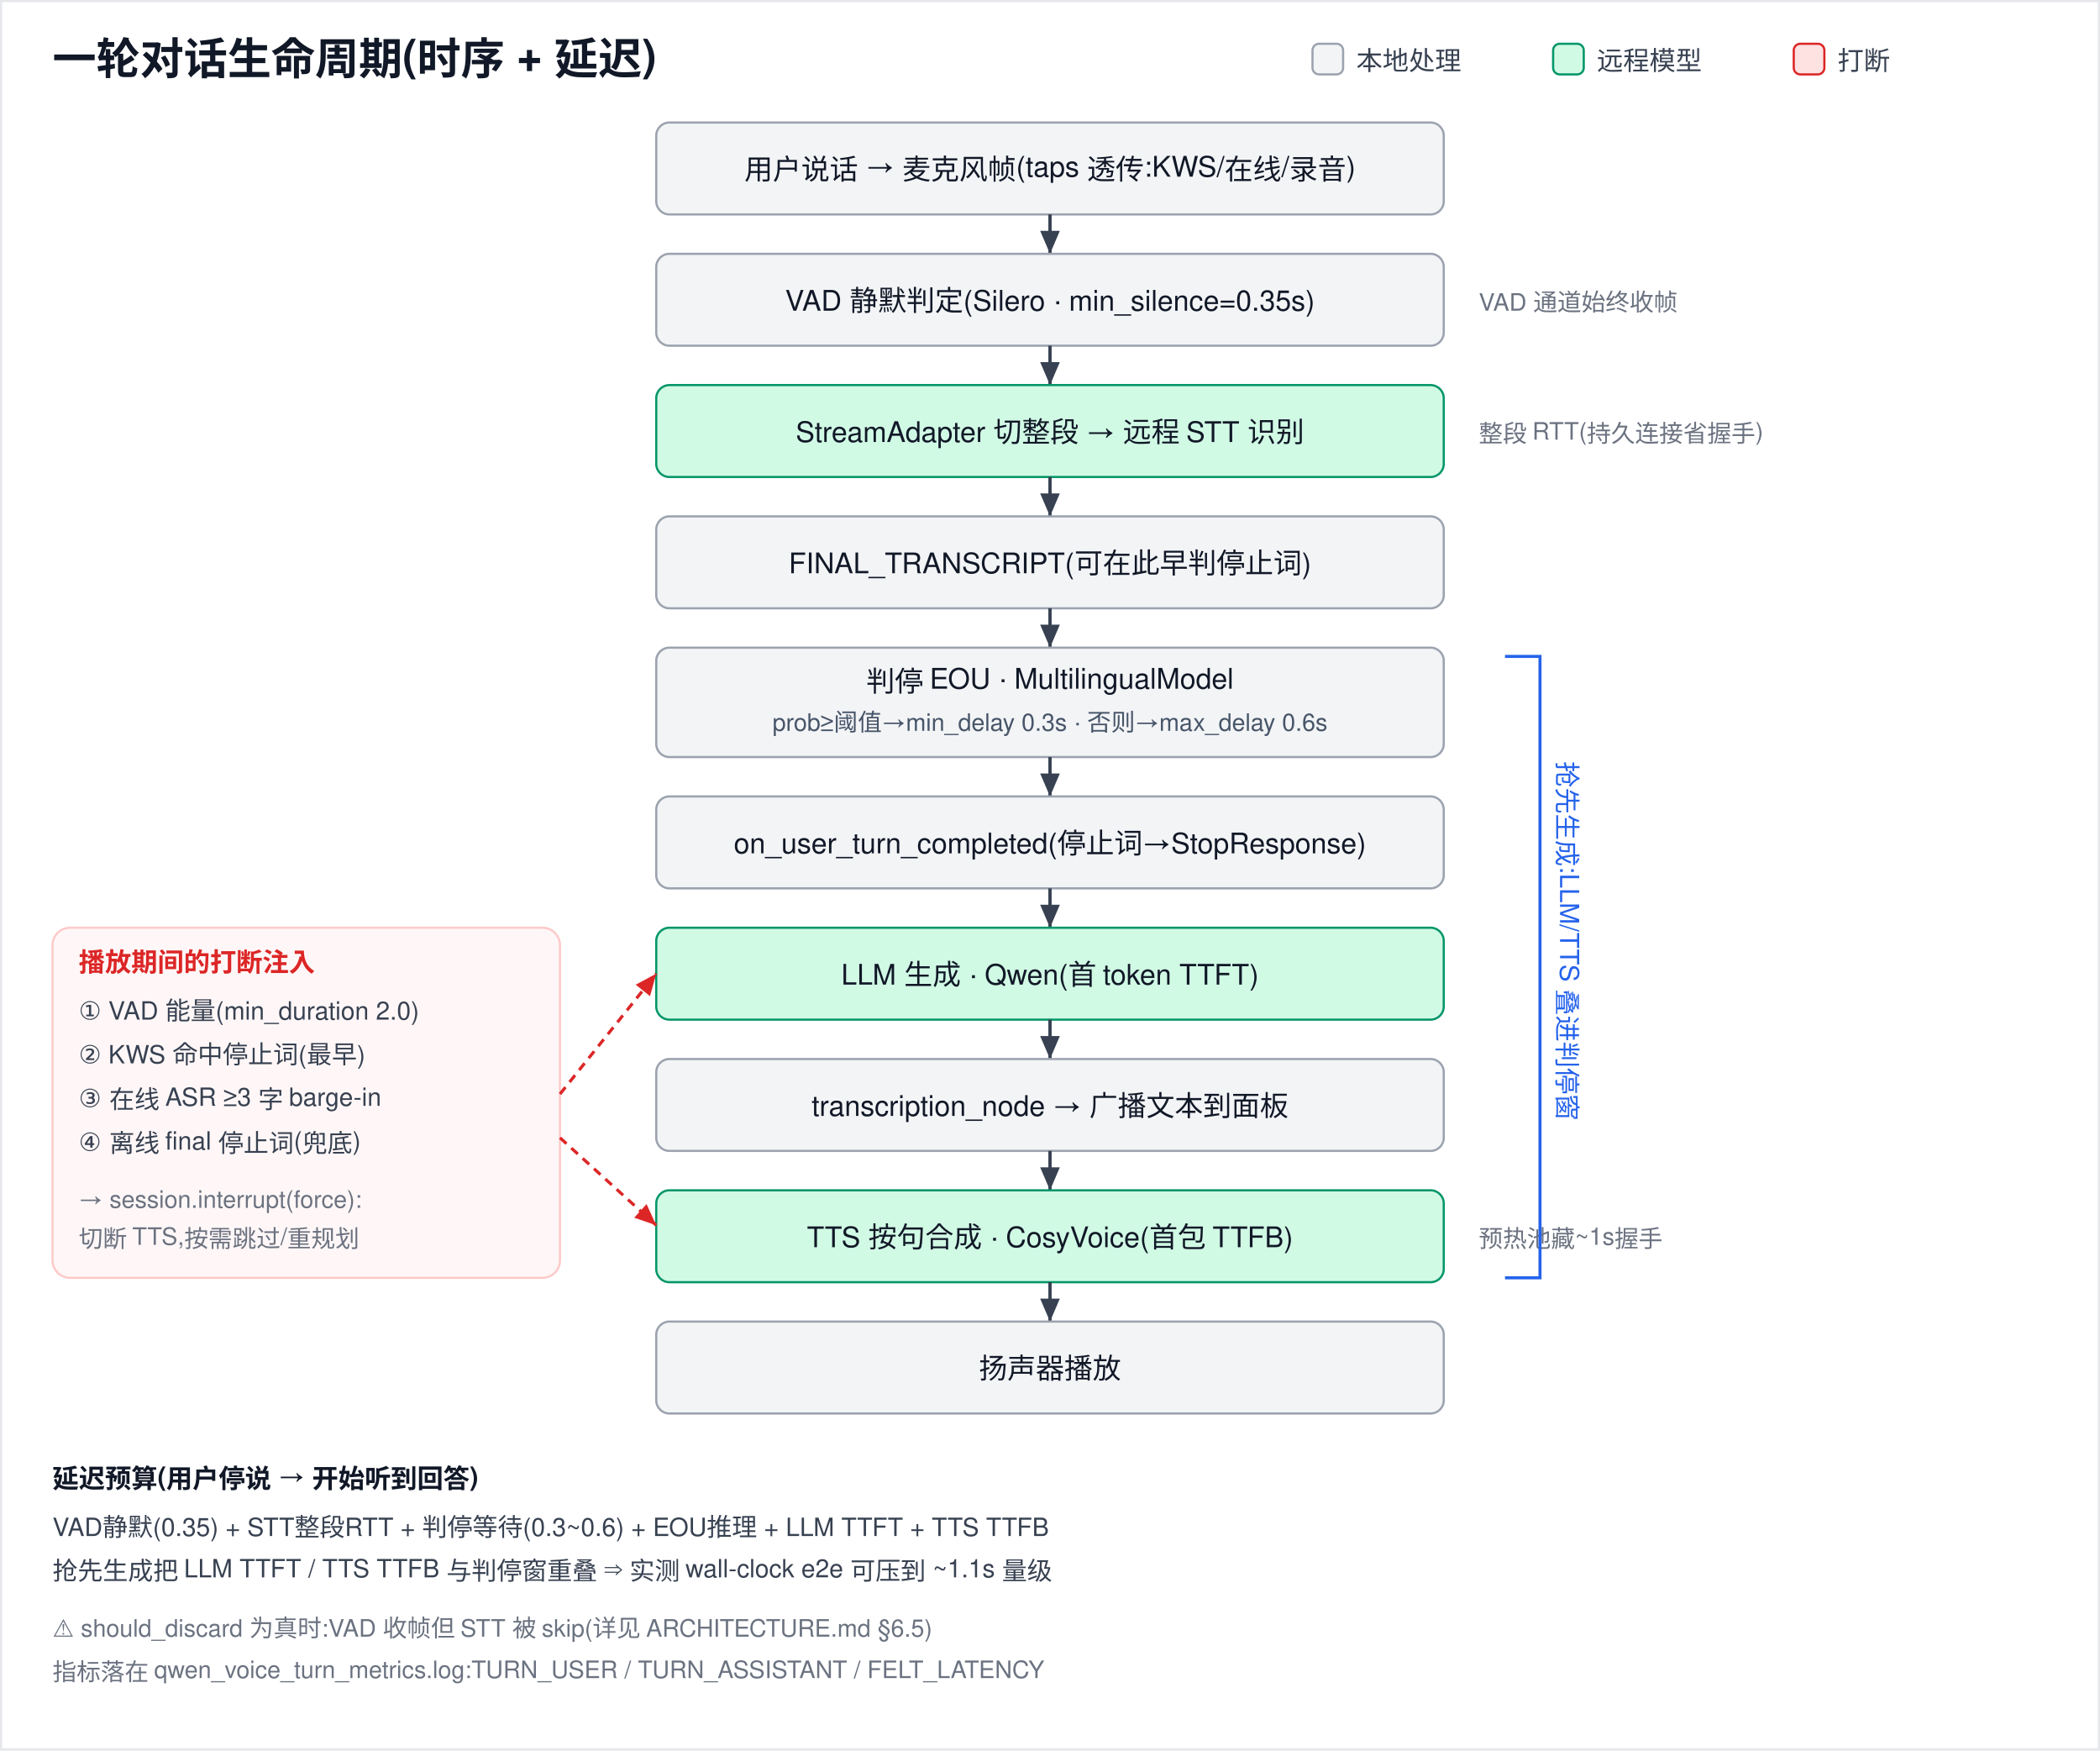
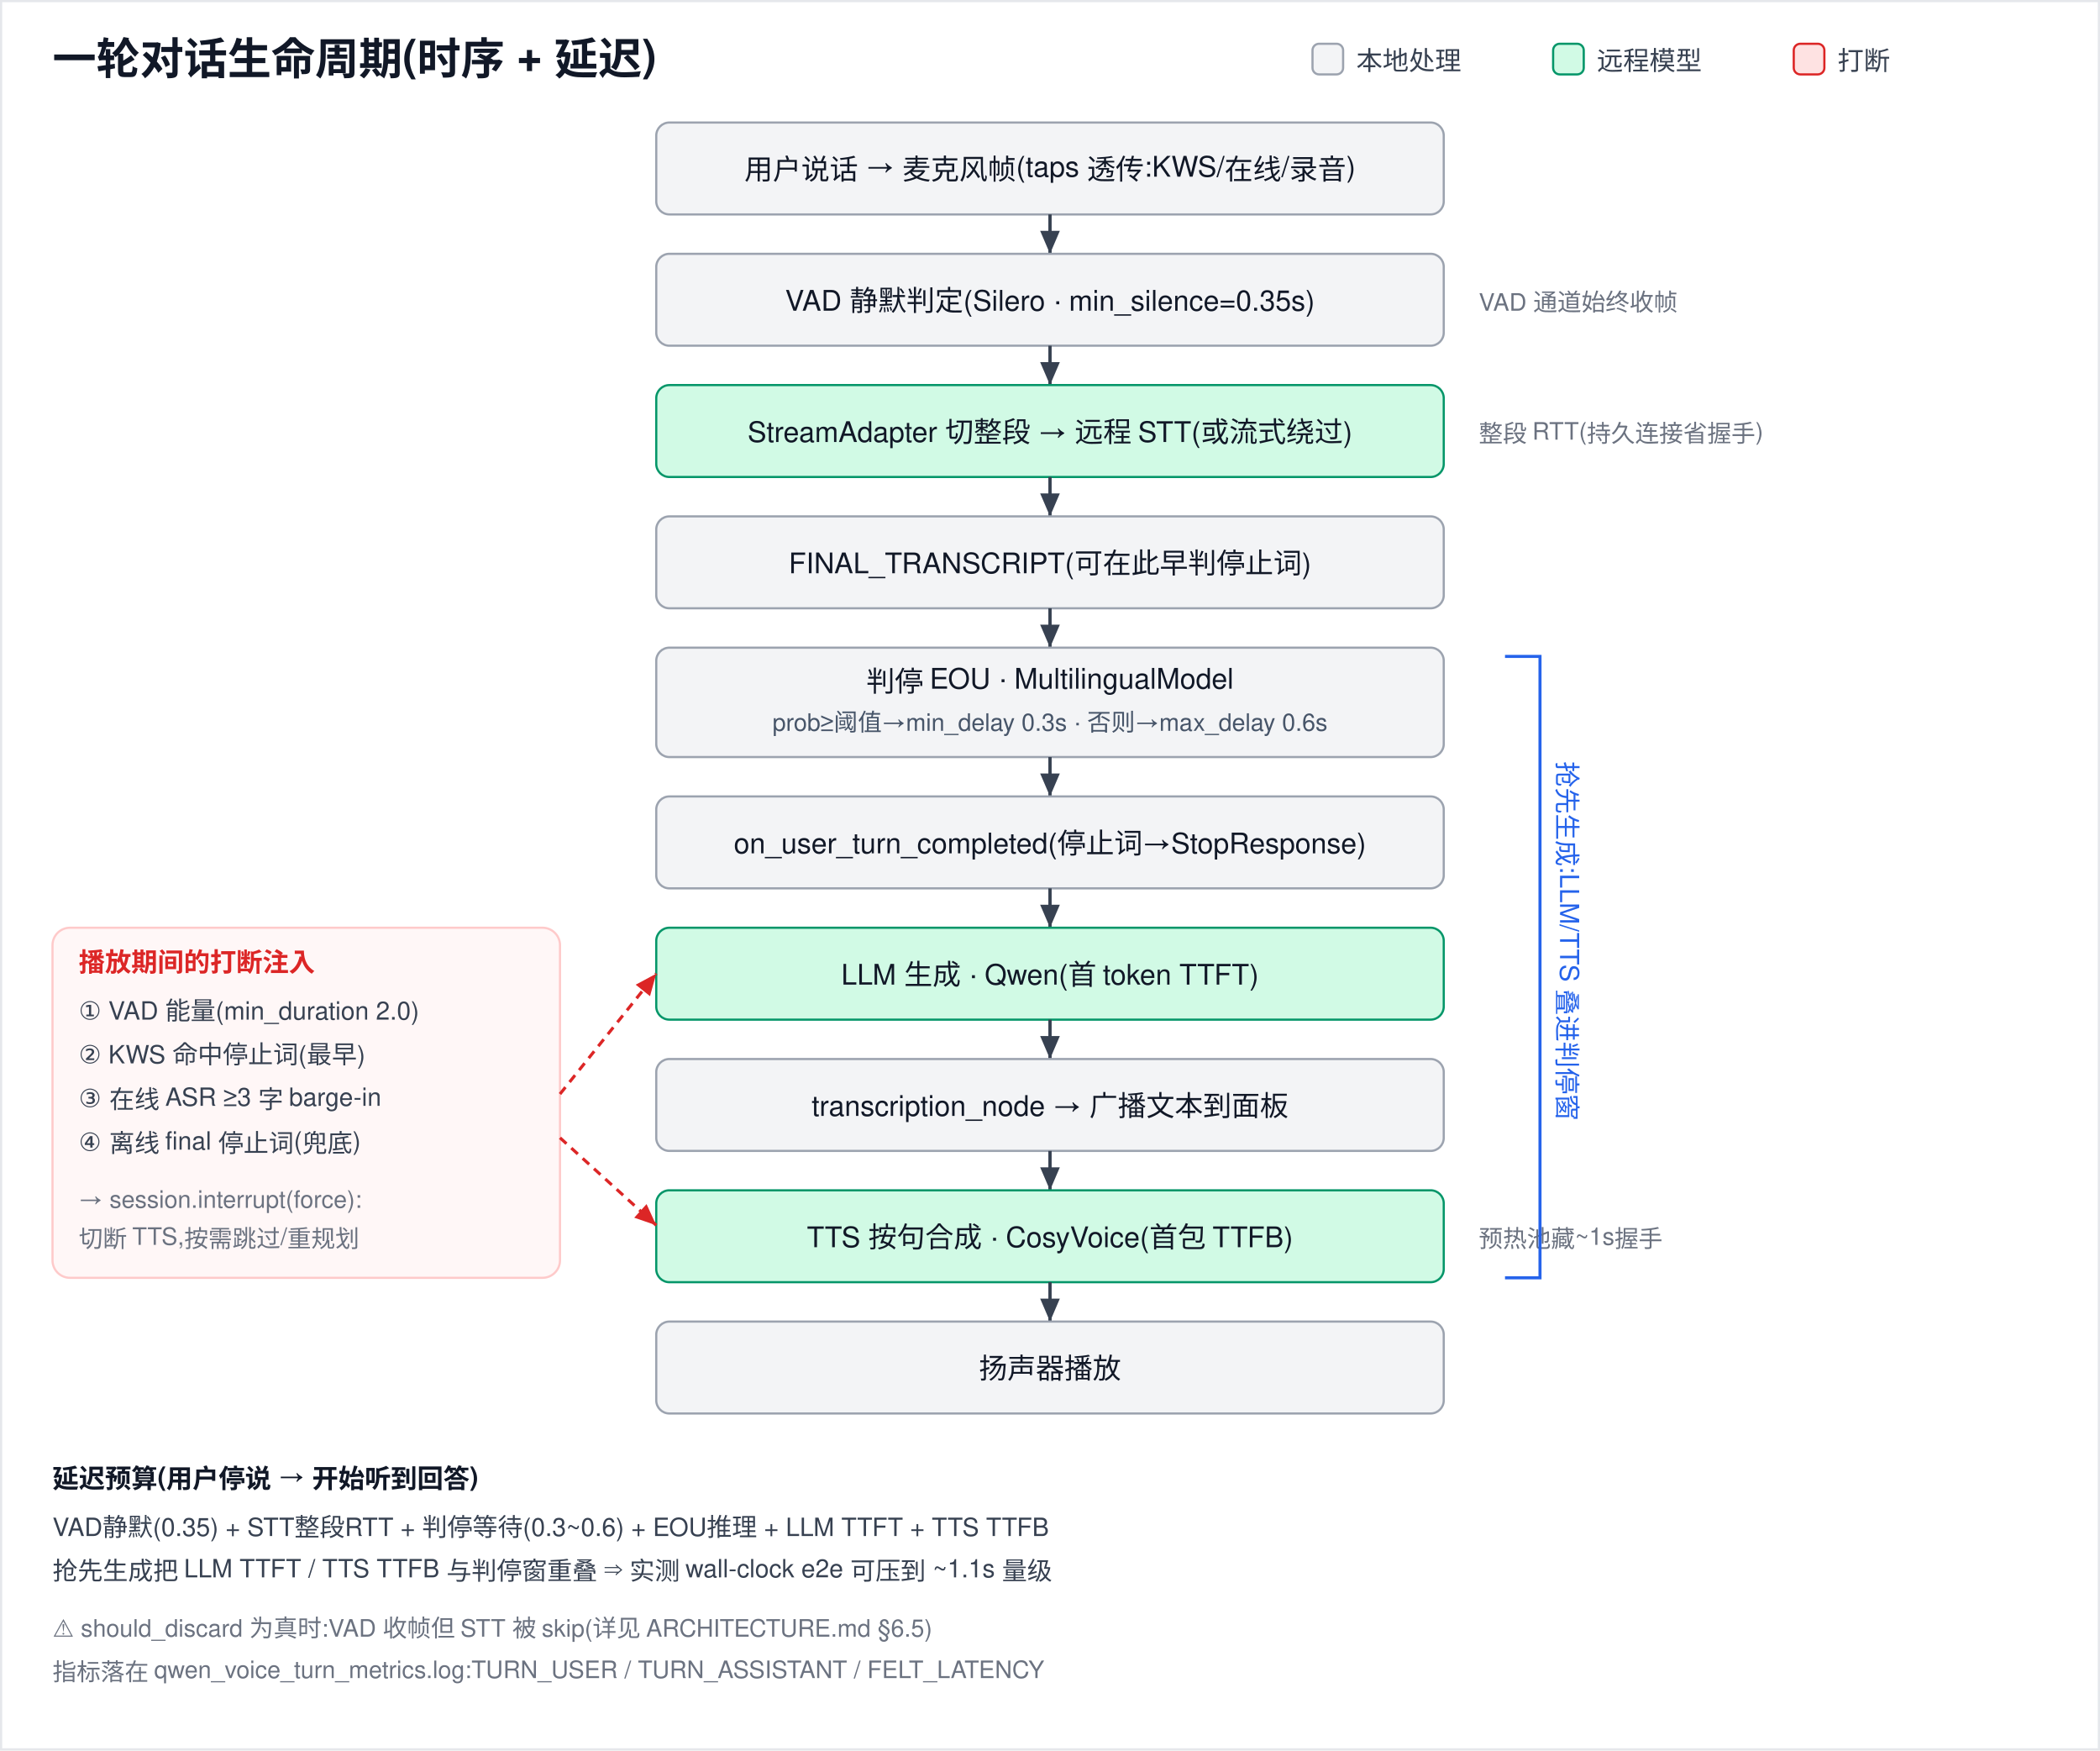
<svg xmlns="http://www.w3.org/2000/svg" viewBox="0 0 960 800" font-family="Segoe UI, Helvetica, Arial, sans-serif" role="img" aria-labelledby="t d">
  <rect x="0" y="0" width="960" height="800" fill="#ffffff" />
  <rect x="0.5" y="0.5" width="959" height="799" fill="none" stroke="#e5e7eb" />
  <defs>
    <marker id="a" markerWidth="9" markerHeight="9" refX="7" refY="3" orient="auto">
      <path d="M0,0 L7,3 L0,6 Z" fill="#374151" />
    </marker>
    <marker id="ar" markerWidth="9" markerHeight="9" refX="7" refY="3" orient="auto">
      <path d="M0,0 L7,3 L0,6 Z" fill="#dc2626" />
    </marker>
  </defs>
  <text x="24" y="34" font-size="20" font-weight="700" fill="#111827">一轮对话生命周期(时序 + 延迟)</text>
  <g font-size="12" fill="#374151">
    <rect x="600" y="20" width="14" height="14" rx="3" fill="#f3f4f6" stroke="#9ca3af" />
    <text x="620" y="32">本地处理</text>
    <rect x="710" y="20" width="14" height="14" rx="3" fill="#d1fae5" stroke="#059669" />
    <text x="730" y="32">远程模型</text>
    <rect x="820" y="20" width="14" height="14" rx="3" fill="#fee2e2" stroke="#dc2626" />
    <text x="840" y="32">打断</text>
  </g>
  <rect x="300" y="56" width="360" height="42" rx="6" fill="#f3f4f6" stroke="#9ca3af" />
  <text x="480" y="82" font-size="13" fill="#111827" text-anchor="middle">用户说话 → 麦克风帧(taps 透传:KWS/在线/录音)</text>
  <line x1="480" y1="98" x2="480" y2="116" stroke="#374151" stroke-width="1.5" marker-end="url(#a)" />
  <rect x="300" y="116" width="360" height="42" rx="6" fill="#f3f4f6" stroke="#9ca3af" />
  <text x="480" y="142" font-size="13" fill="#111827" text-anchor="middle">VAD 静默判定(Silero · min_silence=0.35s)</text>
  <text x="676" y="142" font-size="11" fill="#6b7280">VAD 通道始终收帧</text>
  <line x1="480" y1="158" x2="480" y2="176" stroke="#374151" stroke-width="1.5" marker-end="url(#a)" />
  <rect x="300" y="176" width="360" height="42" rx="6" fill="#d1fae5" stroke="#059669" />
-   <text x="480" y="202" font-size="13" fill="#111827" text-anchor="middle">StreamAdapter 切整段 → 远程 STT 识别</text>
+   <text x="480" y="202" font-size="13" fill="#111827" text-anchor="middle">StreamAdapter 切整段 → 远程 STT(或流式绕过)</text>
  <text x="676" y="202" font-size="11" fill="#6b7280">整段 RTT(持久连接省握手)</text>
  <line x1="480" y1="218" x2="480" y2="236" stroke="#374151" stroke-width="1.5" marker-end="url(#a)" />
  <rect x="300" y="236" width="360" height="42" rx="6" fill="#f3f4f6" stroke="#9ca3af" />
  <text x="480" y="262" font-size="13" fill="#111827" text-anchor="middle">FINAL_TRANSCRIPT(可在此早判停止词)</text>
  <line x1="480" y1="278" x2="480" y2="296" stroke="#374151" stroke-width="1.5" marker-end="url(#a)" />
  <rect x="300" y="296" width="360" height="50" rx="6" fill="#f3f4f6" stroke="#9ca3af" />
  <text x="480" y="316" font-size="13" fill="#111827" text-anchor="middle">判停 EOU · MultilingualModel</text>
  <text x="480" y="334" font-size="11" fill="#475569" text-anchor="middle">prob≥阈值→min_delay 0.3s · 否则→max_delay 0.6s</text>
  <line x1="480" y1="346" x2="480" y2="364" stroke="#374151" stroke-width="1.5" marker-end="url(#a)" />
  <rect x="300" y="364" width="360" height="42" rx="6" fill="#f3f4f6" stroke="#9ca3af" />
  <text x="480" y="390" font-size="13" fill="#111827" text-anchor="middle">on_user_turn_completed(停止词→StopResponse)</text>
  <line x1="480" y1="406" x2="480" y2="424" stroke="#374151" stroke-width="1.5" marker-end="url(#a)" />
  <rect x="300" y="424" width="360" height="42" rx="6" fill="#d1fae5" stroke="#059669" />
  <text x="480" y="450" font-size="13" fill="#111827" text-anchor="middle">LLM 生成 · Qwen(首 token TTFT)</text>
  <line x1="480" y1="466" x2="480" y2="484" stroke="#374151" stroke-width="1.5" marker-end="url(#a)" />
  <rect x="300" y="484" width="360" height="42" rx="6" fill="#f3f4f6" stroke="#9ca3af" />
  <text x="480" y="510" font-size="13" fill="#111827" text-anchor="middle">transcription_node → 广播文本到面板</text>
  <line x1="480" y1="526" x2="480" y2="544" stroke="#374151" stroke-width="1.5" marker-end="url(#a)" />
  <rect x="300" y="544" width="360" height="42" rx="6" fill="#d1fae5" stroke="#059669" />
  <text x="480" y="570" font-size="13" fill="#111827" text-anchor="middle">TTS 按句合成 · CosyVoice(首包 TTFB)</text>
  <text x="676" y="570" font-size="11" fill="#6b7280">预热池藏~1s握手</text>
  <line x1="480" y1="586" x2="480" y2="604" stroke="#374151" stroke-width="1.5" marker-end="url(#a)" />
  <rect x="300" y="604" width="360" height="42" rx="6" fill="#f3f4f6" stroke="#9ca3af" />
  <text x="480" y="630" font-size="13" fill="#111827" text-anchor="middle">扬声器播放</text>
  <path d="M688,300 h16 v284 h-16" fill="none" stroke="#2563eb" stroke-width="1.4" />
  <text x="712" y="430" font-size="12" fill="#2563eb" transform="rotate(90 712 430)" text-anchor="middle">抢先生成:LLM/TTS 叠进判停窗</text>
  <rect x="24" y="424" width="232" height="160" rx="8" fill="#fff7f7" stroke="#fecaca" />
  <text x="36" y="444" font-size="12" font-weight="700" fill="#dc2626">播放期间的打断注入</text>
  <text x="36" y="466" font-size="11.5" fill="#374151">① VAD 能量(min_duration 2.0)</text>
  <text x="36" y="486" font-size="11.5" fill="#374151">② KWS 命中停止词(最早)</text>
  <text x="36" y="506" font-size="11.5" fill="#374151">③ 在线 ASR ≥3 字 barge-in</text>
  <text x="36" y="526" font-size="11.5" fill="#374151">④ 离线 final 停止词(兜底)</text>
  <text x="36" y="552" font-size="11" fill="#6b7280">→ session.interrupt(force):</text>
  <text x="36" y="570" font-size="11" fill="#6b7280">切断 TTS,按需跳过/重规划</text>
  <line x1="256" y1="520" x2="300" y2="560" stroke="#dc2626" stroke-width="1.4" stroke-dasharray="4 3" marker-end="url(#ar)" />
  <line x1="256" y1="500" x2="300" y2="445" stroke="#dc2626" stroke-width="1.4" stroke-dasharray="4 3" marker-end="url(#ar)" />
  <text x="24" y="680" font-size="12" font-weight="700" fill="#111827">延迟预算(用户停说 → 开始听到回答)</text>
  <text x="24" y="702" font-size="11.5" fill="#374151">VAD静默(0.35) + STT整段RTT + 判停等待(0.3~0.6) + EOU推理 + LLM TTFT + TTS TTFB</text>
  <text x="24" y="722" font-size="11.5" fill="#374151">抢先生成把 LLM TTFT / TTS TTFB 与判停窗重叠 ⇒ 实测 wall-clock e2e 可压到 ~1.1s 量级</text>
  <text x="24" y="748" font-size="11" fill="#6b7280">⚠ should_discard 为真时:VAD 收帧但 STT 被 skip(详见 ARCHITECTURE.md §6.5)</text>
  <text x="24" y="768" font-size="11" fill="#6b7280">指标落在 qwen_voice_turn_metrics.log:TURN_USER / TURN_ASSISTANT / FELT_LATENCY</text>
</svg>
